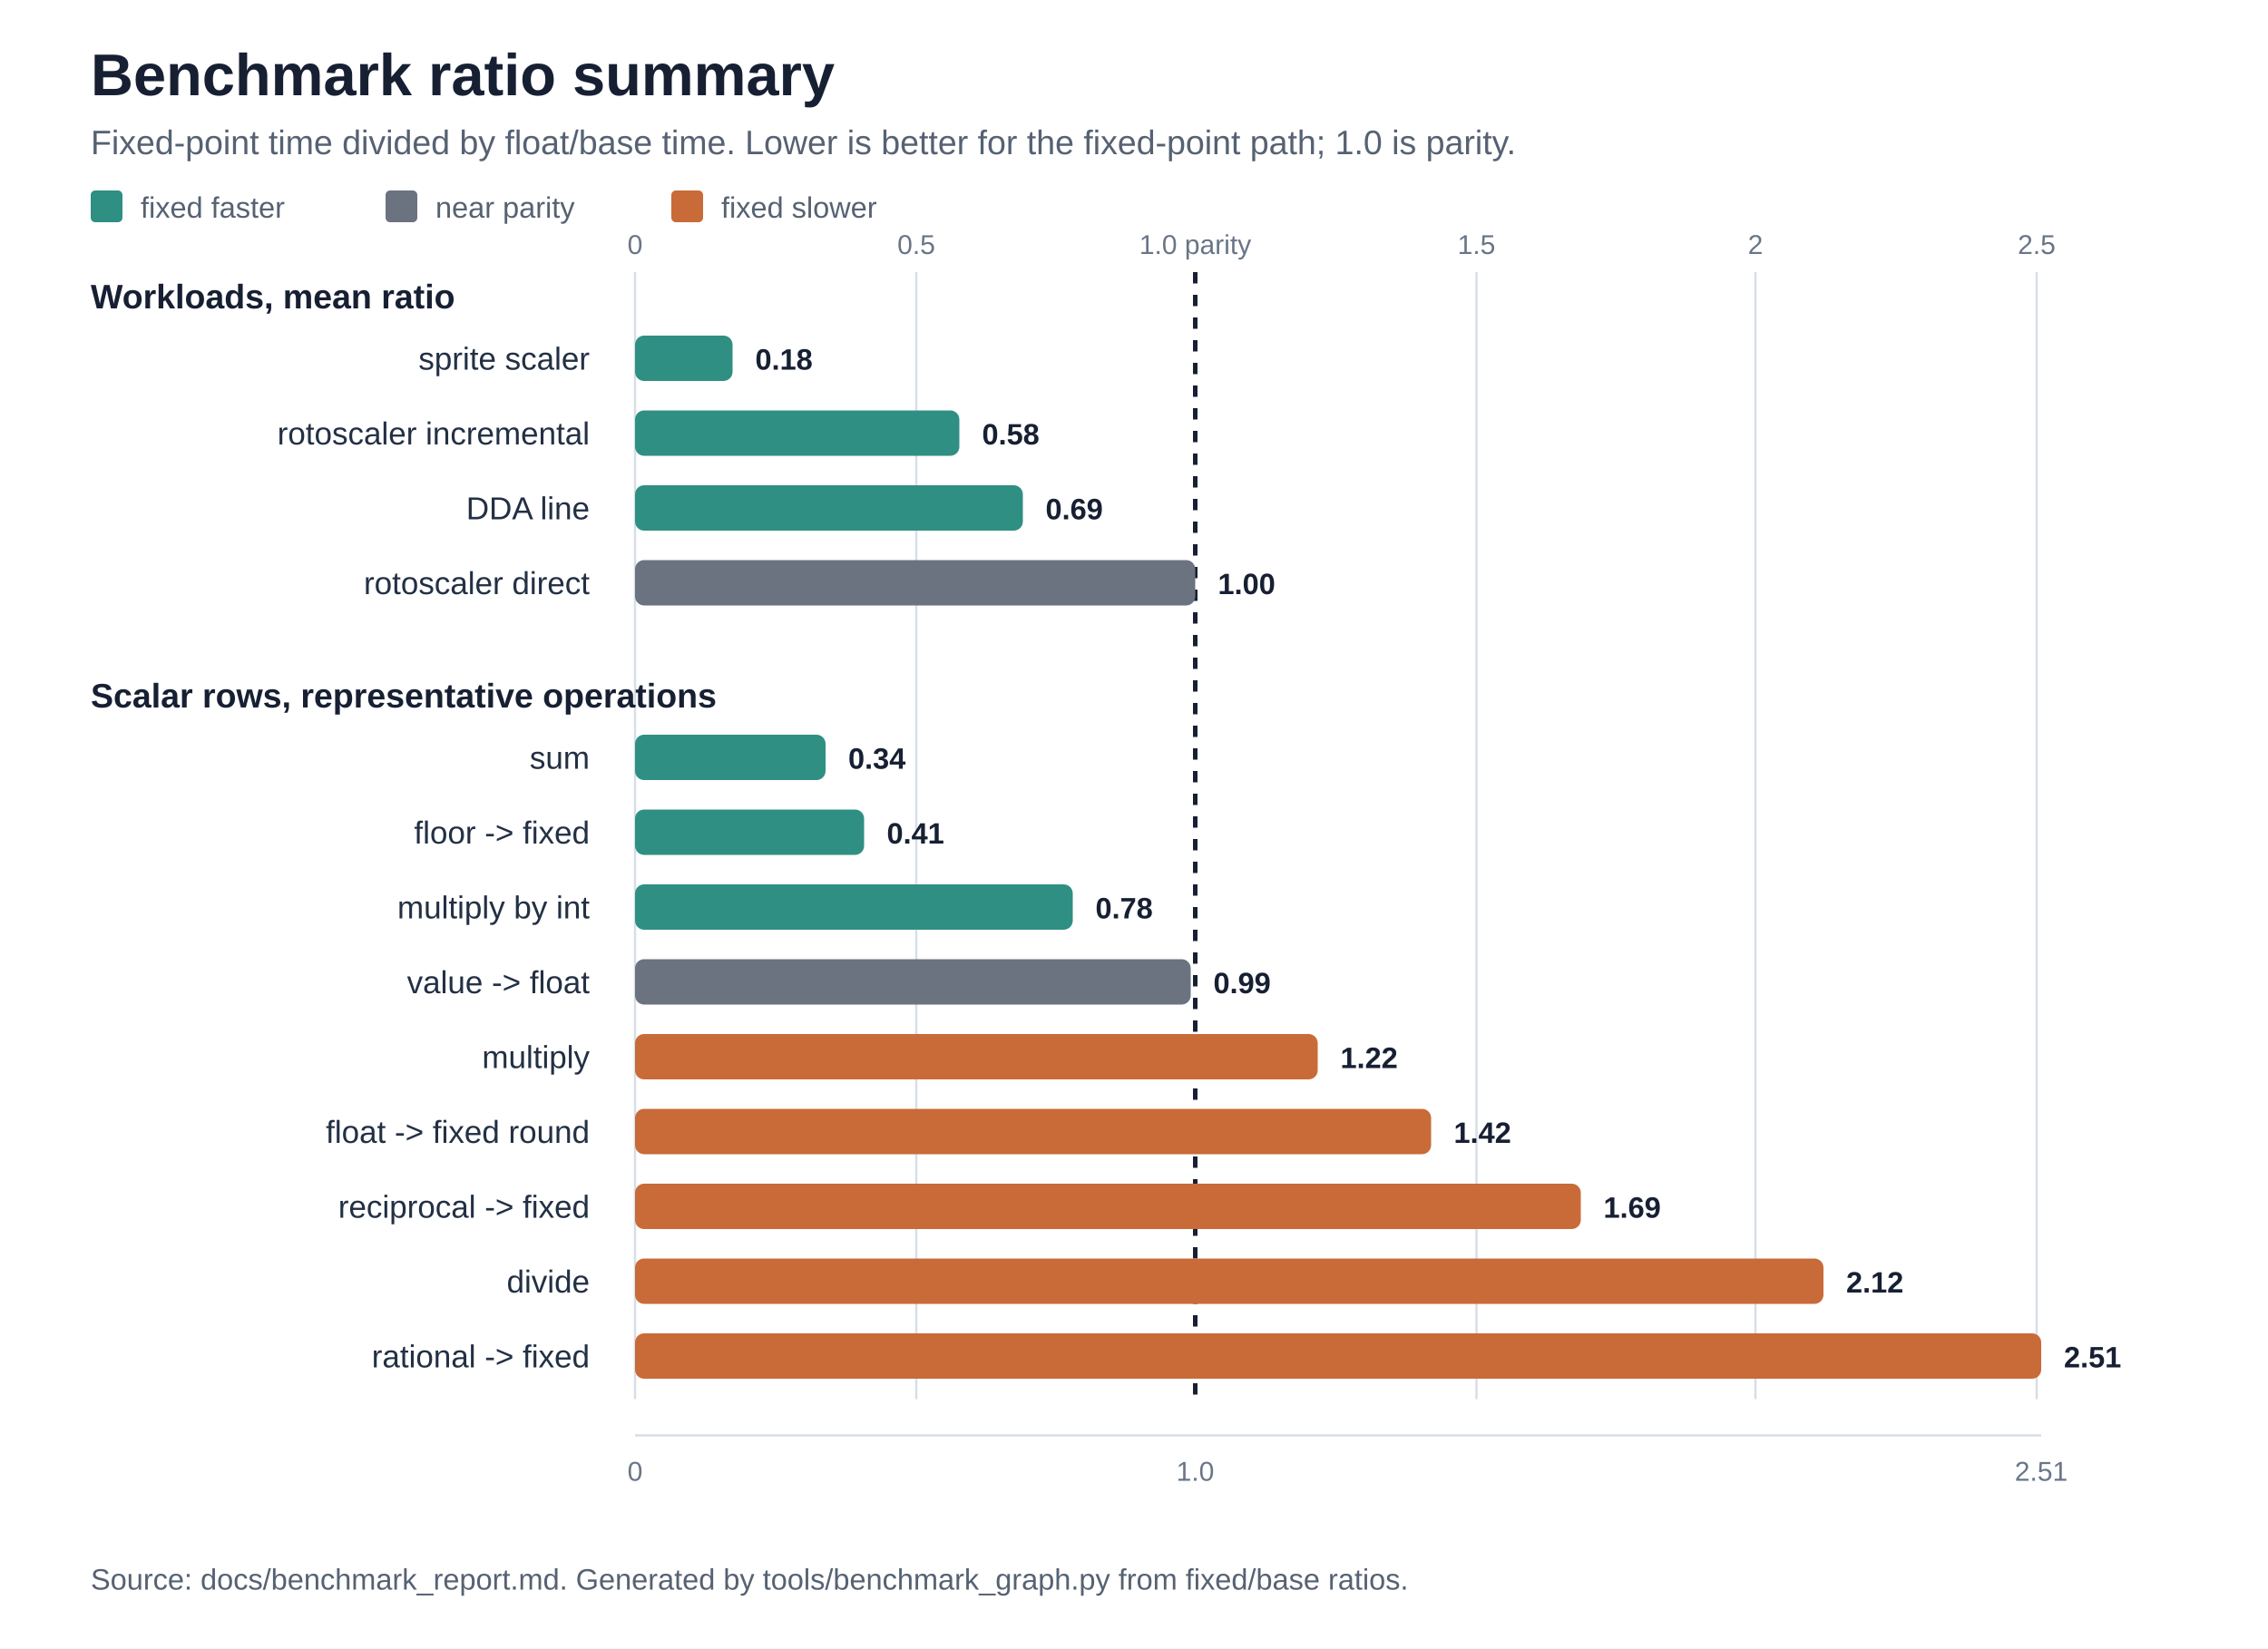
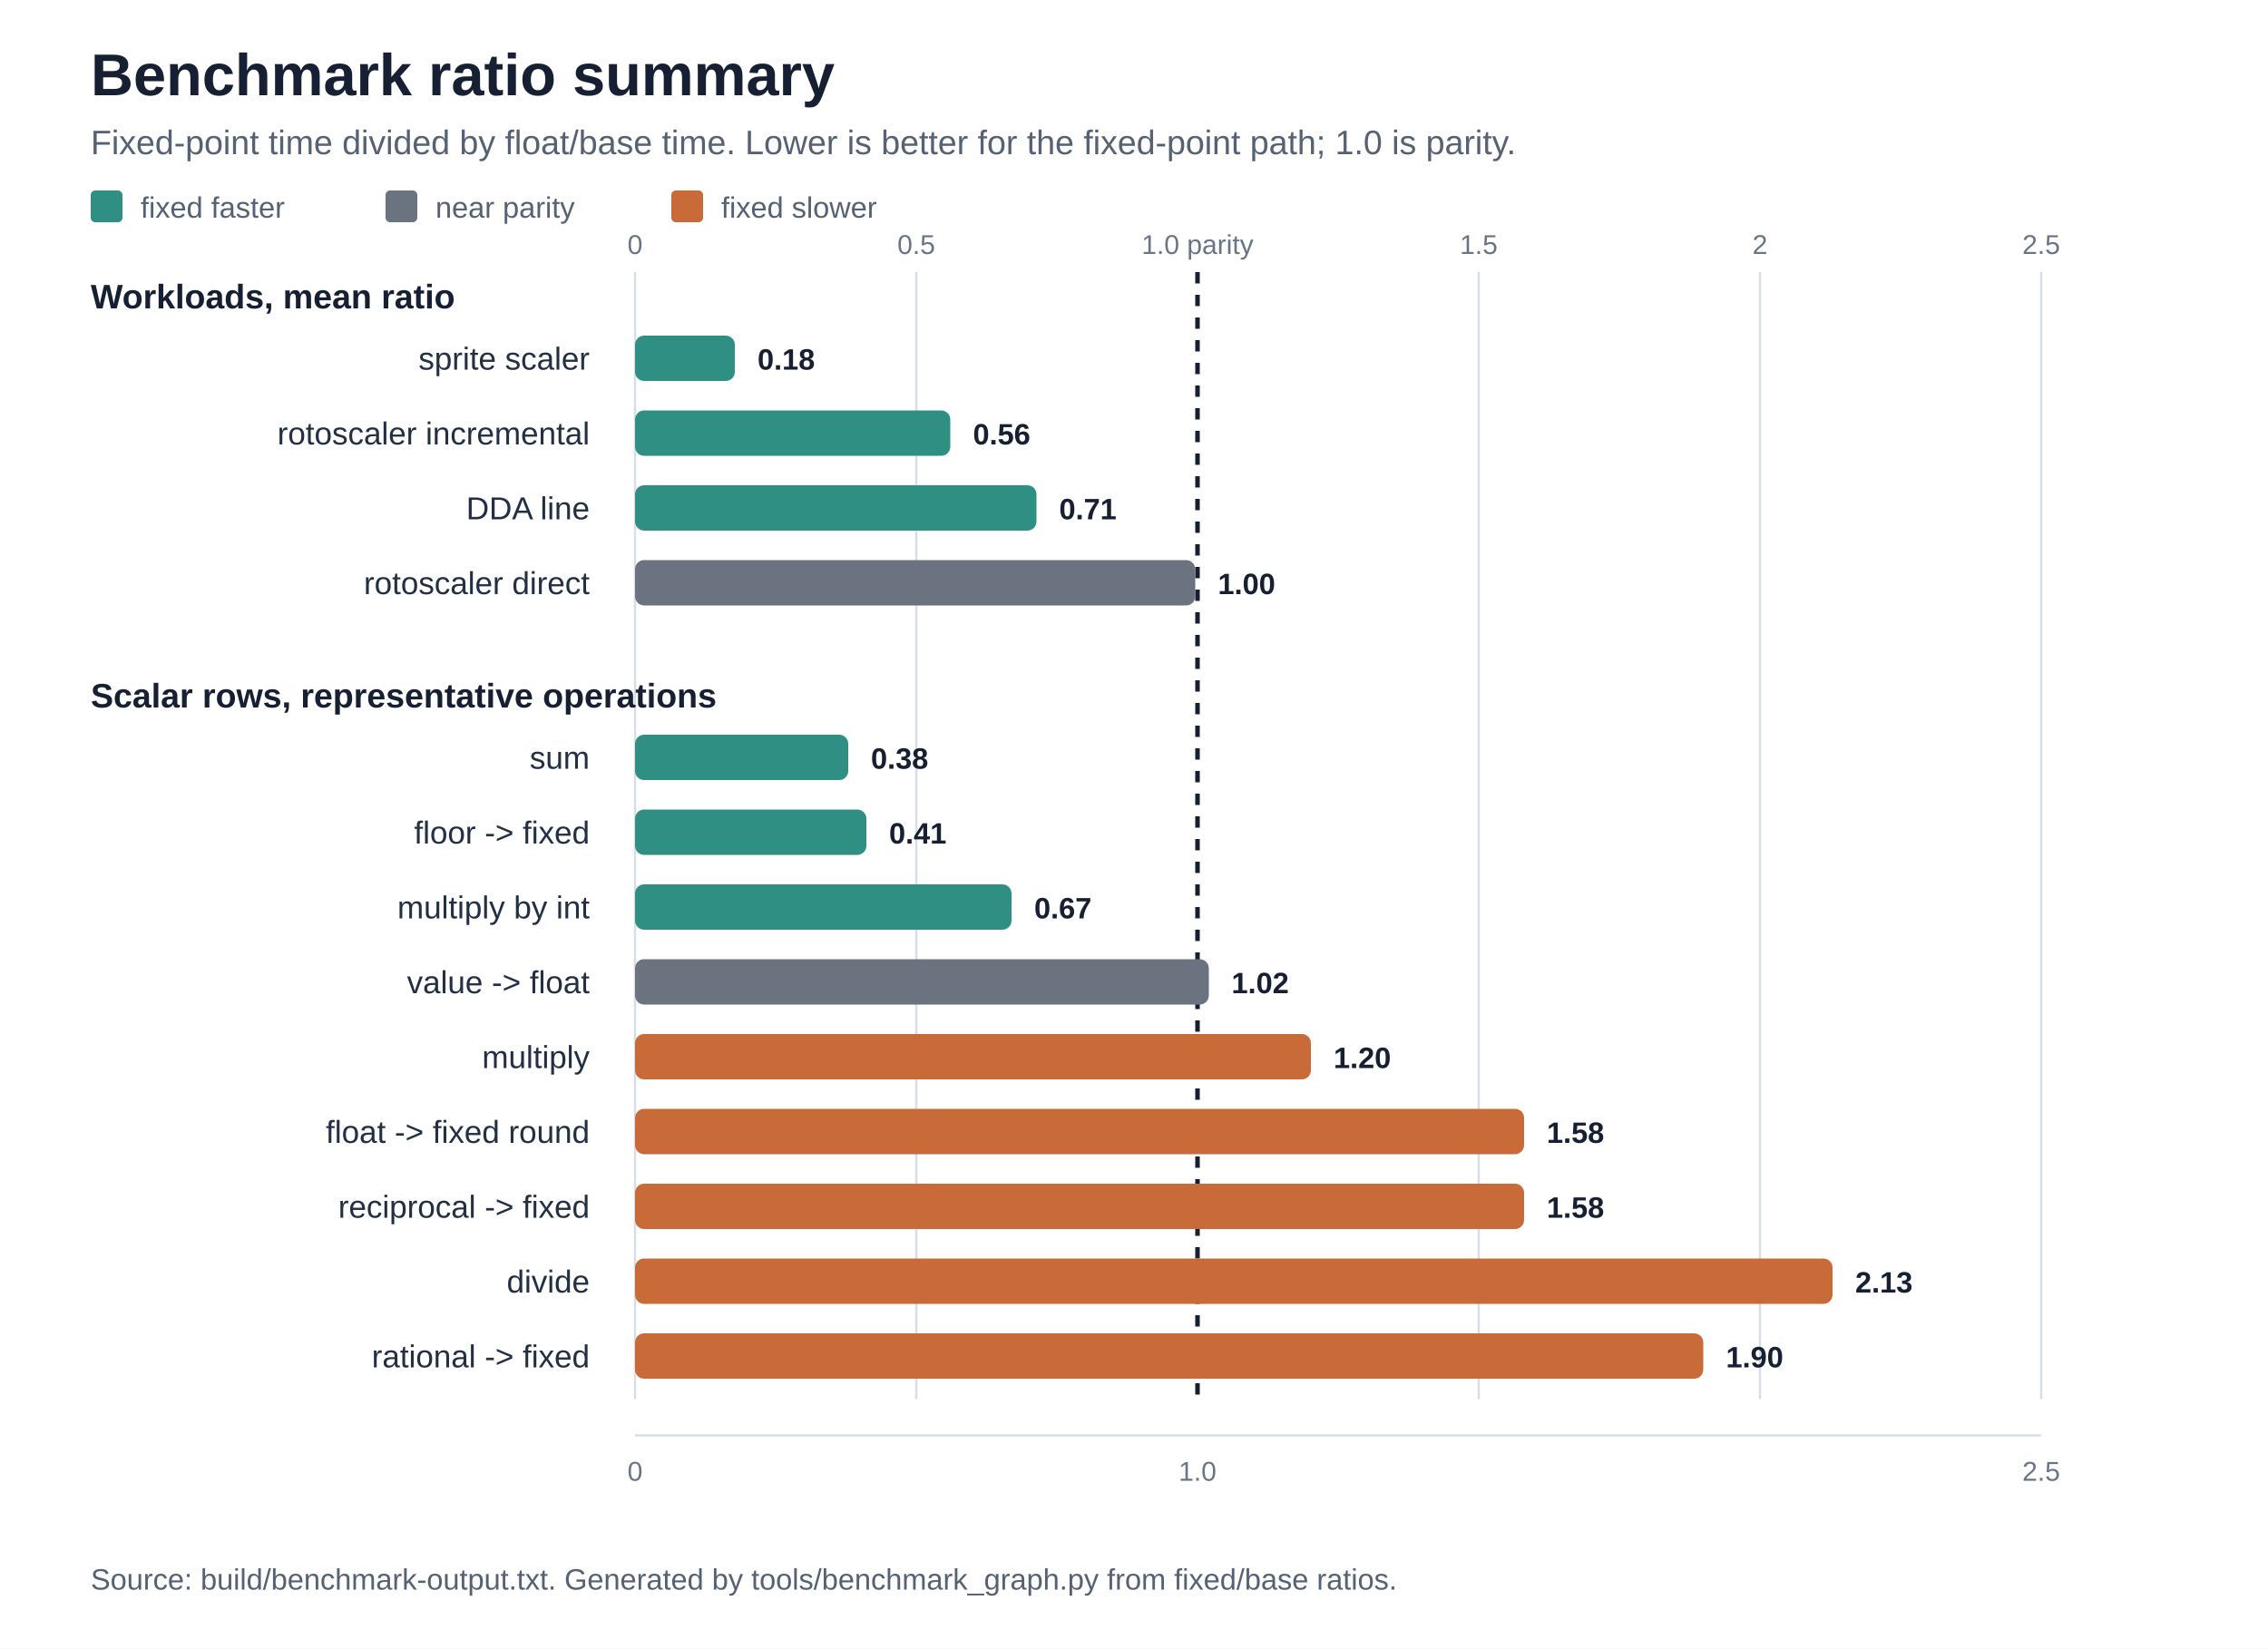
<svg xmlns="http://www.w3.org/2000/svg" width="1000" height="727" viewBox="0 0 1000 727" role="img" aria-labelledby="title desc">
  <style>
    .title { font: 700 26px Arial, Helvetica, sans-serif; fill: #172033; }
    .subtitle { font: 15px Arial, Helvetica, sans-serif; fill: #566273; }
    .axis { stroke: #d8dee8; stroke-width: 1; }
    .parity { stroke: #172033; stroke-width: 2; stroke-dasharray: 5 5; }
    .label { font: 14px Arial, Helvetica, sans-serif; fill: #233044; }
    .group { font: 700 15px Arial, Helvetica, sans-serif; fill: #172033; }
    .tick { font: 12px Arial, Helvetica, sans-serif; fill: #697587; }
    .value { font: 700 13px Arial, Helvetica, sans-serif; fill: #172033; }
    .note { font: 13px Arial, Helvetica, sans-serif; fill: #566273; }
    .faster { fill: #2f8f83; }
    .slower { fill: #c86b38; }
    .neutral { fill: #6b7280; }
  </style>
  <rect width="1000" height="727" fill="#ffffff" />
  <text x="40" y="42" class="title">Benchmark ratio summary</text>
  <text x="40" y="68" class="subtitle">Fixed-point time divided by float/base time. Lower is better for the fixed-point path; 1.0 is parity.</text>
  <rect x="40" y="84" width="14" height="14" rx="2" class="faster" />
  <text x="62" y="96" class="note">fixed faster</text>
  <rect x="170" y="84" width="14" height="14" rx="2" class="neutral" />
  <text x="192" y="96" class="note">near parity</text>
  <rect x="296" y="84" width="14" height="14" rx="2" class="slower" />
  <text x="318" y="96" class="note">fixed slower</text>
  <line x1="280" y1="120" x2="280" y2="617" class="axis" />
  <line x1="404" y1="120" x2="404" y2="617" class="axis" />
-   <line x1="527" y1="120" x2="527" y2="617" class="parity" />
-   <line x1="651" y1="120" x2="651" y2="617" class="axis" />
-   <line x1="774" y1="120" x2="774" y2="617" class="axis" />
-   <line x1="898" y1="120" x2="898" y2="617" class="axis" />
+   <line x1="528" y1="120" x2="528" y2="617" class="parity" />
+   <line x1="652" y1="120" x2="652" y2="617" class="axis" />
+   <line x1="776" y1="120" x2="776" y2="617" class="axis" />
+   <line x1="900" y1="120" x2="900" y2="617" class="axis" />
  <text x="280" y="112" text-anchor="middle" class="tick">0</text>
  <text x="404" y="112" text-anchor="middle" class="tick">0.5</text>
-   <text x="527" y="112" text-anchor="middle" class="tick">1.0 parity</text>
-   <text x="651" y="112" text-anchor="middle" class="tick">1.5</text>
-   <text x="774" y="112" text-anchor="middle" class="tick">2</text>
-   <text x="898" y="112" text-anchor="middle" class="tick">2.5</text>
+   <text x="528" y="112" text-anchor="middle" class="tick">1.0 parity</text>
+   <text x="652" y="112" text-anchor="middle" class="tick">1.5</text>
+   <text x="776" y="112" text-anchor="middle" class="tick">2</text>
+   <text x="900" y="112" text-anchor="middle" class="tick">2.5</text>
  <text x="40" y="136" class="group">Workloads, mean ratio</text>
  <text x="260" y="163" text-anchor="end" class="label">sprite scaler</text>
-   <rect x="280" y="148" width="43" height="20" rx="4" class="faster" />
-   <text x="333" y="163" class="value">0.18</text>
+   <rect x="280" y="148" width="44" height="20" rx="4" class="faster" />
+   <text x="334" y="163" class="value">0.18</text>
  <text x="260" y="196" text-anchor="end" class="label">rotoscaler incremental</text>
-   <rect x="280" y="181" width="143" height="20" rx="4" class="faster" />
-   <text x="433" y="196" class="value">0.58</text>
+   <rect x="280" y="181" width="139" height="20" rx="4" class="faster" />
+   <text x="429" y="196" class="value">0.56</text>
  <text x="260" y="229" text-anchor="end" class="label">DDA line</text>
-   <rect x="280" y="214" width="171" height="20" rx="4" class="faster" />
-   <text x="461" y="229" class="value">0.69</text>
+   <rect x="280" y="214" width="177" height="20" rx="4" class="faster" />
+   <text x="467" y="229" class="value">0.71</text>
  <text x="260" y="262" text-anchor="end" class="label">rotoscaler direct</text>
  <rect x="280" y="247" width="247" height="20" rx="4" class="neutral" />
  <text x="537" y="262" class="value">1.00</text>
  <text x="40" y="312" class="group">Scalar rows, representative operations</text>
  <text x="260" y="339" text-anchor="end" class="label">sum</text>
-   <rect x="280" y="324" width="84" height="20" rx="4" class="faster" />
-   <text x="374" y="339" class="value">0.34</text>
+   <rect x="280" y="324" width="94" height="20" rx="4" class="faster" />
+   <text x="384" y="339" class="value">0.38</text>
  <text x="260" y="372" text-anchor="end" class="label">floor -&gt; fixed</text>
-   <rect x="280" y="357" width="101" height="20" rx="4" class="faster" />
-   <text x="391" y="372" class="value">0.41</text>
+   <rect x="280" y="357" width="102" height="20" rx="4" class="faster" />
+   <text x="392" y="372" class="value">0.41</text>
  <text x="260" y="405" text-anchor="end" class="label">multiply by int</text>
-   <rect x="280" y="390" width="193" height="20" rx="4" class="faster" />
-   <text x="483" y="405" class="value">0.78</text>
+   <rect x="280" y="390" width="166" height="20" rx="4" class="faster" />
+   <text x="456" y="405" class="value">0.67</text>
  <text x="260" y="438" text-anchor="end" class="label">value -&gt; float</text>
-   <rect x="280" y="423" width="245" height="20" rx="4" class="neutral" />
-   <text x="535" y="438" class="value">0.99</text>
+   <rect x="280" y="423" width="253" height="20" rx="4" class="neutral" />
+   <text x="543" y="438" class="value">1.02</text>
  <text x="260" y="471" text-anchor="end" class="label">multiply</text>
-   <rect x="280" y="456" width="301" height="20" rx="4" class="slower" />
-   <text x="591" y="471" class="value">1.22</text>
+   <rect x="280" y="456" width="298" height="20" rx="4" class="slower" />
+   <text x="588" y="471" class="value">1.20</text>
  <text x="260" y="504" text-anchor="end" class="label">float -&gt; fixed round</text>
-   <rect x="280" y="489" width="351" height="20" rx="4" class="slower" />
-   <text x="641" y="504" class="value">1.42</text>
+   <rect x="280" y="489" width="392" height="20" rx="4" class="slower" />
+   <text x="682" y="504" class="value">1.58</text>
  <text x="260" y="537" text-anchor="end" class="label">reciprocal -&gt; fixed</text>
-   <rect x="280" y="522" width="417" height="20" rx="4" class="slower" />
-   <text x="707" y="537" class="value">1.69</text>
+   <rect x="280" y="522" width="392" height="20" rx="4" class="slower" />
+   <text x="682" y="537" class="value">1.58</text>
  <text x="260" y="570" text-anchor="end" class="label">divide</text>
-   <rect x="280" y="555" width="524" height="20" rx="4" class="slower" />
-   <text x="814" y="570" class="value">2.12</text>
+   <rect x="280" y="555" width="528" height="20" rx="4" class="slower" />
+   <text x="818" y="570" class="value">2.13</text>
  <text x="260" y="603" text-anchor="end" class="label">rational -&gt; fixed</text>
-   <rect x="280" y="588" width="620" height="20" rx="4" class="slower" />
-   <text x="910" y="603" class="value">2.51</text>
+   <rect x="280" y="588" width="471" height="20" rx="4" class="slower" />
+   <text x="761" y="603" class="value">1.90</text>
  <line x1="280" y1="633" x2="900" y2="633" class="axis" />
  <text x="280" y="653" text-anchor="middle" class="tick">0</text>
-   <text x="527" y="653" text-anchor="middle" class="tick">1.0</text>
-   <text x="900" y="653" text-anchor="middle" class="tick">2.51</text>
-   <text x="40" y="701" class="note">Source: docs/benchmark_report.md. Generated by tools/benchmark_graph.py from fixed/base ratios.</text>
+   <text x="528" y="653" text-anchor="middle" class="tick">1.0</text>
+   <text x="900" y="653" text-anchor="middle" class="tick">2.5</text>
+   <text x="40" y="701" class="note">Source: build/benchmark-output.txt. Generated by tools/benchmark_graph.py from fixed/base ratios.</text>
</svg>
